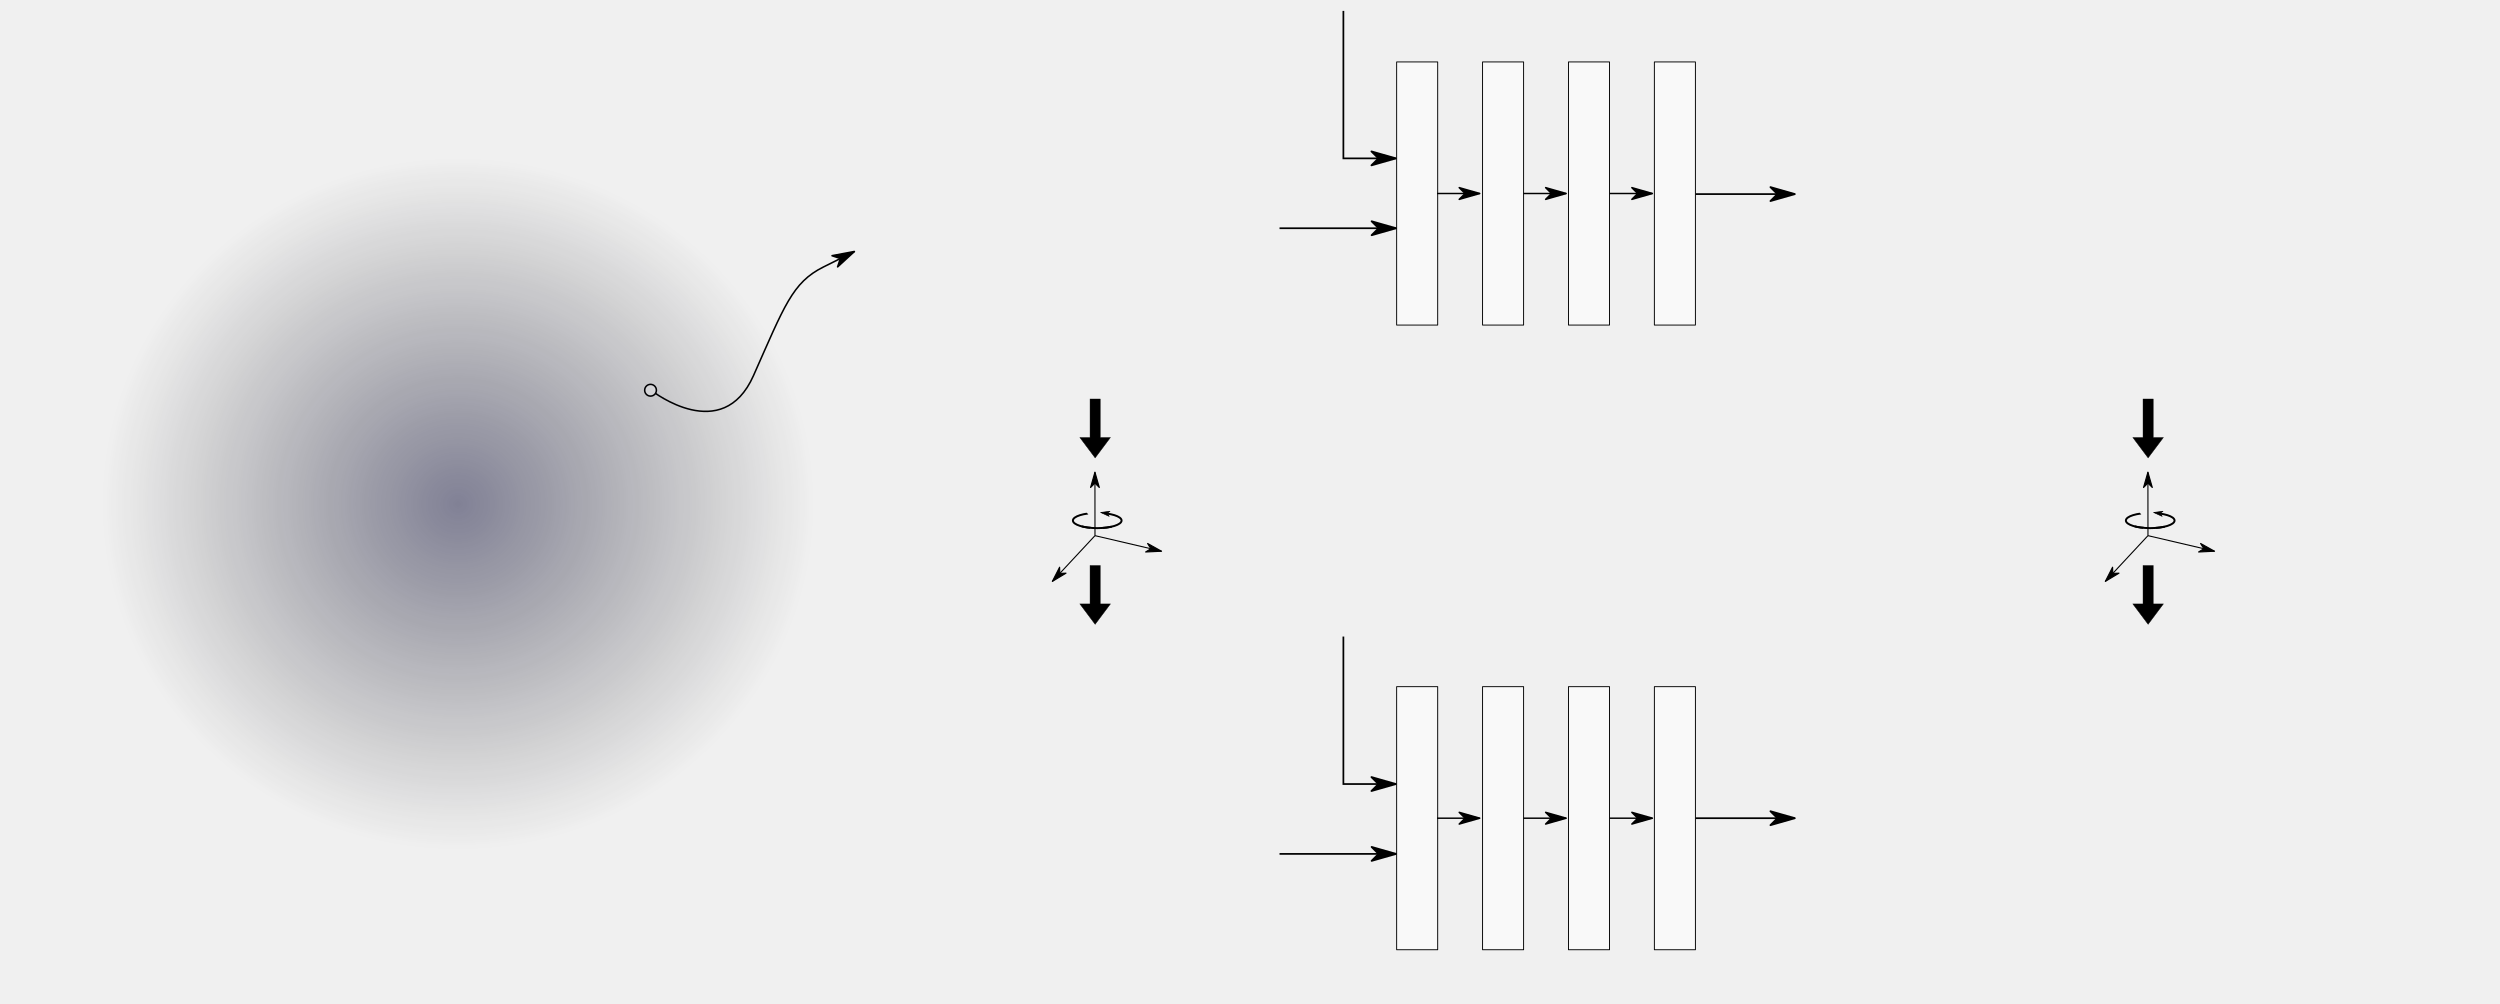
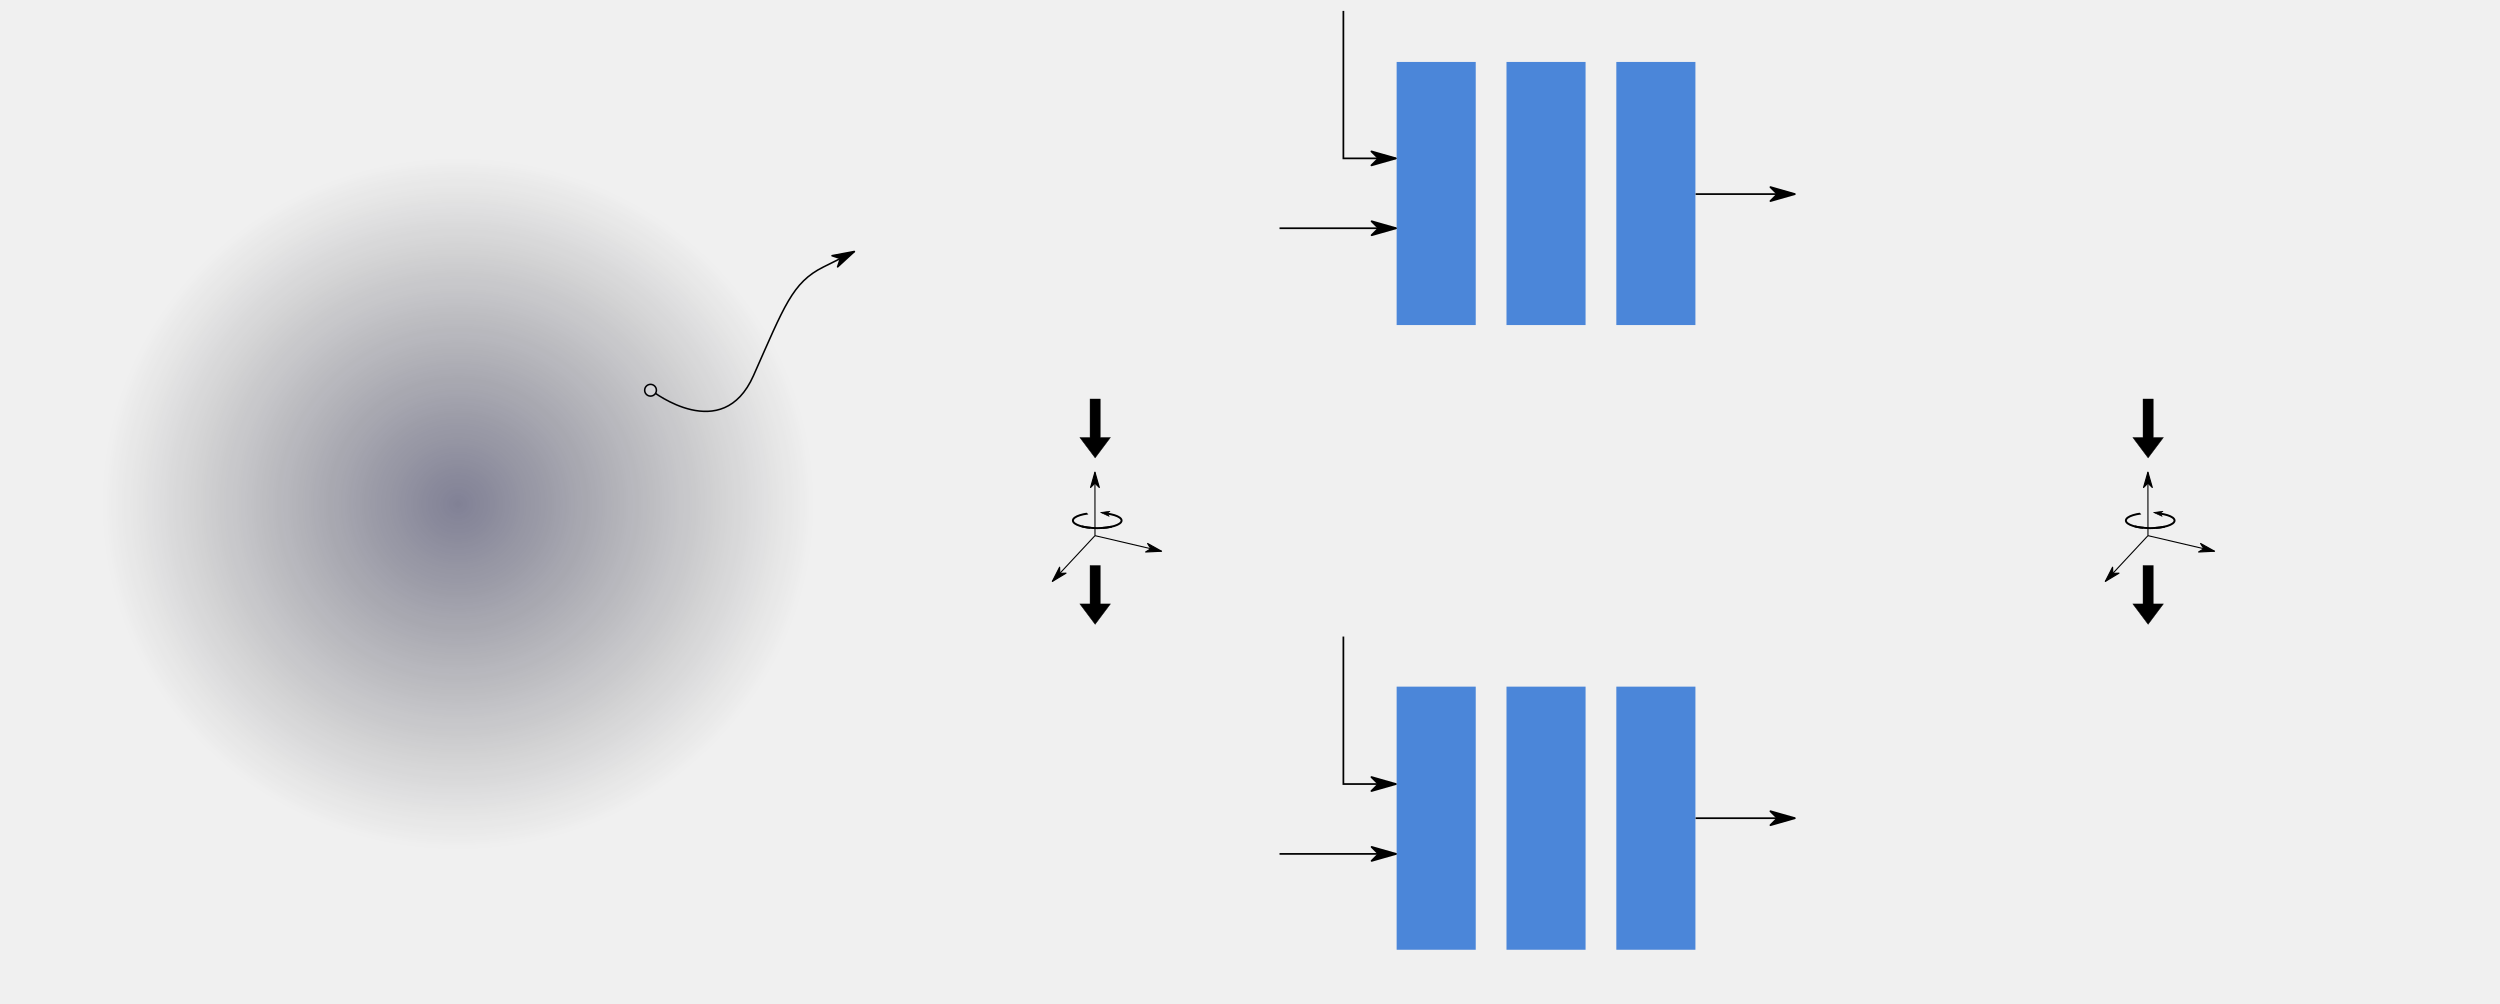
<svg xmlns="http://www.w3.org/2000/svg" xmlns:xlink="http://www.w3.org/1999/xlink" version="1.1" id="svg182" width="1610.3" height="646.352" viewBox="0 0 1610.3 646.352" xml:space="preserve">
  <defs id="defs186">
    <linearGradient id="linearGradient6270">
      <stop style="stop-color:#00002d;stop-opacity:0.658;" offset="0" id="stop6266" />
      <stop style="stop-color:#000000;stop-opacity:0" offset="0.807" id="stop6268" />
    </linearGradient>
    <clipPath clipPathUnits="userSpaceOnUse" id="clipPath346">
      <path d="M 488.258,85.836 H 762.231 V 327.574 H 488.258 Z" id="path344" />
    </clipPath>
    <clipPath clipPathUnits="userSpaceOnUse" id="clipPath356">
      <path d="M 0,0 H 1208 V 485 H 0 Z" id="path354" />
    </clipPath>
    <clipPath clipPathUnits="userSpaceOnUse" id="clipPath394">
      <path d="m 532,246 h 14 v 14 h -14 z" id="path392" />
    </clipPath>
    <clipPath clipPathUnits="userSpaceOnUse" id="clipPath400">
      <path d="m 545.484,253.23 c 0,3.625 -2.941,6.567 -6.57,6.567 -3.629,0 -6.57,-2.942 -6.57,-6.567 0,-3.628 2.941,-6.57 6.57,-6.57 3.629,0 6.57,2.942 6.57,6.57 z" id="path398" />
    </clipPath>
    <clipPath clipPathUnits="userSpaceOnUse" id="clipPath410">
      <path d="M 0,0 H 1208 V 485 H 0 Z" id="path408" />
    </clipPath>
    <clipPath clipPathUnits="userSpaceOnUse" id="clipPath424">
      <path d="m 514,246 h 14 v 14 h -14 z" id="path422" />
    </clipPath>
    <clipPath clipPathUnits="userSpaceOnUse" id="clipPath430">
      <path d="m 527.254,252.648 c 0,3.629 -2.942,6.571 -6.57,6.571 -3.629,0 -6.571,-2.942 -6.571,-6.571 0,-3.628 2.942,-6.57 6.571,-6.57 3.628,0 6.57,2.942 6.57,6.57 z" id="path428" />
    </clipPath>
    <clipPath clipPathUnits="userSpaceOnUse" id="clipPath440">
      <path d="M 0,0 H 1208 V 485 H 0 Z" id="path438" />
    </clipPath>
    <clipPath clipPathUnits="userSpaceOnUse" id="clipPath454">
      <path d="m 522,249 h 16 v 17 h -16 z" id="path452" />
    </clipPath>
    <clipPath clipPathUnits="userSpaceOnUse" id="clipPath460">
      <path d="m 537.609,257.312 c 0,4.309 -3.488,7.797 -7.793,7.797 -4.308,0 -7.796,-3.488 -7.796,-7.797 0,-4.304 3.488,-7.792 7.796,-7.792 4.305,0 7.793,3.488 7.793,7.792 z" id="path458" />
    </clipPath>
    <clipPath clipPathUnits="userSpaceOnUse" id="clipPath470">
      <path d="M 0,0 H 1208 V 485 H 0 Z" id="path468" />
    </clipPath>
    <clipPath clipPathUnits="userSpaceOnUse" id="clipPath494">
      <path d="M 488.258,166.234 H 762.231 V 407.972 H 488.258 Z" id="path492" />
    </clipPath>
    <clipPath clipPathUnits="userSpaceOnUse" id="clipPath504">
      <path d="M 0,0 H 1208 V 485 H 0 Z" id="path502" />
    </clipPath>
    <clipPath clipPathUnits="userSpaceOnUse" id="clipPath642">
      <path d="M 996.945,85.836 H 1208 V 327.574 H 996.945 Z" id="path640" />
    </clipPath>
    <clipPath clipPathUnits="userSpaceOnUse" id="clipPath652">
      <path d="M 0,0 H 1208 V 485 H 0 Z" id="path650" />
    </clipPath>
    <clipPath clipPathUnits="userSpaceOnUse" id="clipPath690">
      <path d="m 1041,246 h 14 v 14 h -14 z" id="path688" />
    </clipPath>
    <clipPath clipPathUnits="userSpaceOnUse" id="clipPath696">
      <path d="m 1054.168,253.227 c 0,3.628 -2.941,6.57 -6.57,6.57 -3.629,0 -6.571,-2.942 -6.571,-6.57 0,-3.629 2.942,-6.571 6.571,-6.571 3.629,0 6.57,2.942 6.57,6.571 z" id="path694" />
    </clipPath>
    <clipPath clipPathUnits="userSpaceOnUse" id="clipPath706">
      <path d="M 0,0 H 1208 V 485 H 0 Z" id="path704" />
    </clipPath>
    <clipPath clipPathUnits="userSpaceOnUse" id="clipPath720">
      <path d="m 1022,246 h 14 v 14 h -14 z" id="path718" />
    </clipPath>
    <clipPath clipPathUnits="userSpaceOnUse" id="clipPath726">
      <path d="m 1035.938,252.648 c 0,3.629 -2.942,6.571 -6.571,6.571 -3.629,0 -6.57,-2.942 -6.57,-6.571 0,-3.628 2.941,-6.57 6.57,-6.57 3.629,0 6.571,2.942 6.571,6.57 z" id="path724" />
    </clipPath>
    <clipPath clipPathUnits="userSpaceOnUse" id="clipPath736">
      <path d="M 0,0 H 1208 V 485 H 0 Z" id="path734" />
    </clipPath>
    <clipPath clipPathUnits="userSpaceOnUse" id="clipPath750">
      <path d="m 1030,249 h 17 v 17 h -17 z" id="path748" />
    </clipPath>
    <clipPath clipPathUnits="userSpaceOnUse" id="clipPath756">
      <path d="m 1046.293,257.312 c 0,4.305 -3.488,7.797 -7.793,7.797 -4.305,0 -7.797,-3.492 -7.797,-7.797 0,-4.304 3.492,-7.796 7.797,-7.796 4.305,0 7.793,3.492 7.793,7.796 z" id="path754" />
    </clipPath>
    <clipPath clipPathUnits="userSpaceOnUse" id="clipPath766">
      <path d="M 0,0 H 1208 V 485 H 0 Z" id="path764" />
    </clipPath>
    <clipPath clipPathUnits="userSpaceOnUse" id="clipPath790">
      <path d="M 996.945,166.234 H 1208 V 407.972 H 996.945 Z" id="path788" />
    </clipPath>
    <clipPath clipPathUnits="userSpaceOnUse" id="clipPath800">
      <path d="M 0,0 H 1208 V 485 H 0 Z" id="path798" />
    </clipPath>
    <style type="text/css" id="style4114">*{stroke-linejoin: round; stroke-linecap: butt}</style>
    <style type="text/css" id="style4719">*{stroke-linejoin: round; stroke-linecap: butt}</style>
    <style type="text/css" id="style5324">*{stroke-linejoin: round; stroke-linecap: butt}</style>
    <radialGradient xlink:href="#linearGradient6270" id="radialGradient6272" cx="-103.949" cy="212.918" fx="-103.949" fy="212.918" r="84.719" gradientTransform="matrix(2.517522,0,1.8715998e-5,2.446137,482.9524,-277.3877)" gradientUnits="userSpaceOnUse" />
  </defs>
  <g id="g190" transform="matrix(1.333333,0,0,1.333333,0,1.7492146e-5)">
    <g id="g218">
      <g id="g220">
-         <path d="m 674.707,29.926 h 19.824 v 127.105 h -19.824 z" style="fill:#f9f9f9;fill-opacity:1;fill-rule:nonzero;stroke:#000000;stroke-width:0.452;stroke-linecap:butt;stroke-linejoin:round;stroke-miterlimit:4;stroke-dasharray:none;stroke-opacity:1" id="path222" />
+         <path d="m 674.707,29.926 h 38.204 v 127.105 h -38.204 z" style="fill:#4b86d9;fill-opacity:1;stroke:none" id="m 674.707,29.926 h 38.204 v 127.105 h -38.204 z" />
      </g>
      <g id="g224">
-         <path d="m 716.207,29.926 h 19.824 v 127.105 h -19.824 z" style="fill:#f9f9f9;fill-opacity:1;fill-rule:nonzero;stroke:#000000;stroke-width:0.452;stroke-linecap:butt;stroke-linejoin:round;stroke-miterlimit:4;stroke-dasharray:none;stroke-opacity:1" id="path226" />
+         <path d="m 727.769,29.926 h 38.204 v 127.105 h -38.204 z" style="fill:#4b86d9;fill-opacity:1;stroke:none" id="m 727.769,29.926 h 38.204 v 127.105 h -38.204 z" />
      </g>
      <g id="g228">
-         <path d="m 757.711,29.926 h 19.824 v 127.105 h -19.824 z" style="fill:#f9f9f9;fill-opacity:1;fill-rule:nonzero;stroke:#000000;stroke-width:0.452;stroke-linecap:butt;stroke-linejoin:round;stroke-miterlimit:4;stroke-dasharray:none;stroke-opacity:1" id="path230" />
-       </g>
-       <g id="g232">
-         <path d="m 799.211,29.926 h 19.824 v 127.105 h -19.824 z" style="fill:#f9f9f9;fill-opacity:1;fill-rule:nonzero;stroke:#000000;stroke-width:0.452;stroke-linecap:butt;stroke-linejoin:round;stroke-miterlimit:4;stroke-dasharray:none;stroke-opacity:1" id="path234" />
-       </g>
-       <g id="g236">
-         <path d="m 694.223,93.477 h 20.601" style="fill:none;stroke:#000000;stroke-width:0.706;stroke-linecap:butt;stroke-linejoin:miter;stroke-miterlimit:4;stroke-dasharray:none;stroke-opacity:1" id="path238" />
-       </g>
-       <g id="g240" transform="scale(-1)">
-         <path d="m -707.766,-93.477 2.821,-2.824 -9.879,2.824 9.879,2.825 z" style="fill:#000000;fill-opacity:1;fill-rule:evenodd;stroke:#000000;stroke-width:0.753;stroke-linecap:butt;stroke-linejoin:round;stroke-miterlimit:4;stroke-dasharray:none;stroke-opacity:1" id="path242" />
-       </g>
-       <g id="g244">
-         <path d="m 735.977,93.477 h 20.597" style="fill:none;stroke:#000000;stroke-width:0.706;stroke-linecap:butt;stroke-linejoin:miter;stroke-miterlimit:4;stroke-dasharray:none;stroke-opacity:1" id="path246" />
-       </g>
-       <g id="g248" transform="scale(-1)">
-         <path d="m -749.52,-93.477 2.825,-2.824 -9.879,2.824 9.879,2.825 z" style="fill:#000000;fill-opacity:1;fill-rule:evenodd;stroke:#000000;stroke-width:0.753;stroke-linecap:butt;stroke-linejoin:round;stroke-miterlimit:4;stroke-dasharray:none;stroke-opacity:1" id="path250" />
-       </g>
-       <g id="g252">
-         <path d="m 777.621,93.477 h 20.602" style="fill:none;stroke:#000000;stroke-width:0.706;stroke-linecap:butt;stroke-linejoin:miter;stroke-miterlimit:4;stroke-dasharray:none;stroke-opacity:1" id="path254" />
-       </g>
-       <g id="g256" transform="scale(-1)">
-         <path d="m -791.164,-93.477 2.82,-2.824 -9.879,2.824 9.879,2.825 z" style="fill:#000000;fill-opacity:1;fill-rule:evenodd;stroke:#000000;stroke-width:0.753;stroke-linecap:butt;stroke-linejoin:round;stroke-miterlimit:4;stroke-dasharray:none;stroke-opacity:1" id="path258" />
-       </g>
+         <path d="m 780.831,29.926 h 38.204 v 127.105 h -38.204 z" style="fill:#4b86d9;fill-opacity:1;stroke:none" id="m 780.831,29.926 h 38.204 v 127.105 h -38.204 z" />
+       </g>
+       <g id="g232" />
+       <g id="g236" />
+       <g id="g240" transform="scale(-1)" />
+       <g id="g244" />
+       <g id="g248" transform="scale(-1)" />
+       <g id="g252" />
+       <g id="g256" transform="scale(-1)" />
      <g id="g260">
-         <path d="m 674.707,331.711 h 19.824 v 127.105 h -19.824 z" style="fill:#f9f9f9;fill-opacity:1;fill-rule:nonzero;stroke:#000000;stroke-width:0.452;stroke-linecap:butt;stroke-linejoin:round;stroke-miterlimit:4;stroke-dasharray:none;stroke-opacity:1" id="path262" />
+         <path d="m 674.707,331.711 h 38.206 v 127.105 h -38.206 z" style="fill:#4b86d9;fill-opacity:1;stroke:none" id="m 674.707,331.711 h 38.206 v 127.105 h -38.206 z" />
      </g>
      <g id="g264">
-         <path d="m 716.211,331.711 h 19.82 v 127.105 h -19.82 z" style="fill:#f9f9f9;fill-opacity:1;fill-rule:nonzero;stroke:#000000;stroke-width:0.452;stroke-linecap:butt;stroke-linejoin:round;stroke-miterlimit:4;stroke-dasharray:none;stroke-opacity:1" id="path266" />
+         <path d="m 727.770,331.711 h 38.206 v 127.105 h -38.206 z" style="fill:#4b86d9;fill-opacity:1;stroke:none" id="m 727.770,331.711 h 38.206 v 127.105 h -38.206 z" />
      </g>
      <g id="g268">
-         <path d="m 757.711,331.711 h 19.824 v 127.105 h -19.824 z" style="fill:#f9f9f9;fill-opacity:1;fill-rule:nonzero;stroke:#000000;stroke-width:0.452;stroke-linecap:butt;stroke-linejoin:round;stroke-miterlimit:4;stroke-dasharray:none;stroke-opacity:1" id="path270" />
-       </g>
-       <g id="g272">
-         <path d="m 799.215,331.711 h 19.824 v 127.105 h -19.824 z" style="fill:#f9f9f9;fill-opacity:1;fill-rule:nonzero;stroke:#000000;stroke-width:0.452;stroke-linecap:butt;stroke-linejoin:round;stroke-miterlimit:4;stroke-dasharray:none;stroke-opacity:1" id="path274" />
-       </g>
-       <g id="g276">
-         <path d="m 694.223,395.262 h 20.601" style="fill:none;stroke:#000000;stroke-width:0.706;stroke-linecap:butt;stroke-linejoin:miter;stroke-miterlimit:4;stroke-dasharray:none;stroke-opacity:1" id="path278" />
-       </g>
-       <g id="g280" transform="scale(-1)">
-         <path d="m -707.77,-395.262 2.825,-2.82 -9.879,2.82 9.879,2.824 z" style="fill:#000000;fill-opacity:1;fill-rule:evenodd;stroke:#000000;stroke-width:0.753;stroke-linecap:butt;stroke-linejoin:round;stroke-miterlimit:4;stroke-dasharray:none;stroke-opacity:1" id="path282" />
-       </g>
-       <g id="g284">
-         <path d="m 735.977,395.262 h 20.601" style="fill:none;stroke:#000000;stroke-width:0.706;stroke-linecap:butt;stroke-linejoin:miter;stroke-miterlimit:4;stroke-dasharray:none;stroke-opacity:1" id="path286" />
-       </g>
-       <g id="g288" transform="scale(-1)">
-         <path d="m -749.52,-395.262 2.825,-2.82 -9.883,2.82 9.883,2.824 z" style="fill:#000000;fill-opacity:1;fill-rule:evenodd;stroke:#000000;stroke-width:0.753;stroke-linecap:butt;stroke-linejoin:round;stroke-miterlimit:4;stroke-dasharray:none;stroke-opacity:1" id="path290" />
-       </g>
-       <g id="g292">
-         <path d="m 777.625,395.262 h 20.598" style="fill:none;stroke:#000000;stroke-width:0.706;stroke-linecap:butt;stroke-linejoin:miter;stroke-miterlimit:4;stroke-dasharray:none;stroke-opacity:1" id="path294" />
-       </g>
-       <g id="g296" transform="scale(-1)">
-         <path d="m -791.168,-395.262 2.824,-2.82 -9.879,2.82 9.879,2.824 z" style="fill:#000000;fill-opacity:1;fill-rule:evenodd;stroke:#000000;stroke-width:0.753;stroke-linecap:butt;stroke-linejoin:round;stroke-miterlimit:4;stroke-dasharray:none;stroke-opacity:1" id="path298" />
-       </g>
+         <path d="m 780.833,331.711 h 38.206 v 127.105 h -38.206 z" style="fill:#4b86d9;fill-opacity:1;stroke:none" id="m 780.833,331.711 h 38.206 v 127.105 h -38.206 z" />
+       </g>
+       <g id="g272" />
+       <g id="g276" />
+       <g id="g280" transform="scale(-1)" />
+       <g id="g284" />
+       <g id="g288" transform="scale(-1)" />
+       <g id="g292" />
+       <g id="g296" transform="scale(-1)" />
      <g id="g300">
        <path d="m 648.977,5.262 v 71.25 h 25.316" style="fill:none;stroke:#000000;stroke-width:0.839;stroke-linecap:butt;stroke-linejoin:miter;stroke-miterlimit:4;stroke-dasharray:none;stroke-opacity:1" id="path302" />
      </g>
      <g id="g304" transform="scale(-1)">
        <path d="m -665.902,-76.512 3.355,-3.355 -11.746,3.355 11.746,3.36 z" style="fill:#000000;fill-opacity:1;fill-rule:evenodd;stroke:#000000;stroke-width:0.895;stroke-linecap:butt;stroke-linejoin:round;stroke-miterlimit:4;stroke-dasharray:none;stroke-opacity:1" id="path306" />
      </g>
      <g id="g308">
        <path d="m 618.125,110.262 h 56.25" style="fill:none;stroke:#000000;stroke-width:0.839;stroke-linecap:butt;stroke-linejoin:miter;stroke-miterlimit:4;stroke-dasharray:none;stroke-opacity:1" id="path310" />
      </g>
      <g id="g312" transform="scale(-1)">
        <path d="m -665.984,-110.262 3.355,-3.355 -11.746,3.355 11.746,3.36 z" style="fill:#000000;fill-opacity:1;fill-rule:evenodd;stroke:#000000;stroke-width:0.895;stroke-linecap:butt;stroke-linejoin:round;stroke-miterlimit:4;stroke-dasharray:none;stroke-opacity:1" id="path314" />
      </g>
      <g id="g316">
        <path d="m 648.977,307.512 v 71.25 h 25.316" style="fill:none;stroke:#000000;stroke-width:0.839;stroke-linecap:butt;stroke-linejoin:miter;stroke-miterlimit:4;stroke-dasharray:none;stroke-opacity:1" id="path318" />
      </g>
      <g id="g320" transform="scale(-1)">
        <path d="m -665.902,-378.762 3.355,-3.355 -11.746,3.355 11.746,3.36 z" style="fill:#000000;fill-opacity:1;fill-rule:evenodd;stroke:#000000;stroke-width:0.895;stroke-linecap:butt;stroke-linejoin:round;stroke-miterlimit:4;stroke-dasharray:none;stroke-opacity:1" id="path322" />
      </g>
      <g id="g324">
        <path d="m 819.145,93.762 h 47.898" style="fill:none;stroke:#000000;stroke-width:0.839;stroke-linecap:butt;stroke-linejoin:miter;stroke-miterlimit:4;stroke-dasharray:none;stroke-opacity:1" id="path326" />
      </g>
      <g id="g328" transform="scale(-1)">
        <path d="m -858.652,-93.762 3.355,-3.355 -11.746,3.355 11.746,3.36 z" style="fill:#000000;fill-opacity:1;fill-rule:evenodd;stroke:#000000;stroke-width:0.895;stroke-linecap:butt;stroke-linejoin:round;stroke-miterlimit:4;stroke-dasharray:none;stroke-opacity:1" id="path330" />
      </g>
      <g id="g332">
        <path d="m 819.141,395.262 h 47.902" style="fill:none;stroke:#000000;stroke-width:0.839;stroke-linecap:butt;stroke-linejoin:miter;stroke-miterlimit:4;stroke-dasharray:none;stroke-opacity:1" id="path334" />
      </g>
      <g id="g336" transform="scale(-1)">
        <path d="m -858.652,-395.262 3.355,-3.355 -11.746,3.355 11.746,3.356 z" style="fill:#000000;fill-opacity:1;fill-rule:evenodd;stroke:#000000;stroke-width:0.895;stroke-linecap:butt;stroke-linejoin:round;stroke-miterlimit:4;stroke-dasharray:none;stroke-opacity:1" id="path338" />
      </g>
    </g>
    <g id="g340">
      <g id="g342" clip-path="url(#clipPath346)">
        <g id="g348">
          <g id="g350">
            <g id="g352" clip-path="url(#clipPath356)">
              <g id="g358">
                <g id="g360">
                  <path d="m 528.23,220.117 -6.558,-8.754 h 4.918 v -18.601 h 4.918 v 18.601 h 4.918 l -7.375,9.848 z" style="fill:#000000;fill-opacity:1;fill-rule:nonzero;stroke:#000000;stroke-width:0.189;stroke-linecap:butt;stroke-linejoin:miter;stroke-miterlimit:4;stroke-dasharray:none;stroke-opacity:1" id="path362" />
                </g>
              </g>
            </g>
          </g>
        </g>
        <g id="g364">
          <path d="m 528.969,258.766 32.144,7.527" style="fill:none;stroke:#000000;stroke-width:0.527;stroke-linecap:butt;stroke-linejoin:miter;stroke-miterlimit:4;stroke-dasharray:none;stroke-opacity:1" id="path366" />
        </g>
        <g id="g368" transform="matrix(-1,-0.234118,0.234118,-1,0,0)">
          <path d="m -585.927,-127.914 2.055,-2.051 -7.189,2.05 7.189,2.055 z" style="fill:#000000;fill-opacity:1;fill-rule:evenodd;stroke:#000000;stroke-width:0.548;stroke-linecap:butt;stroke-linejoin:round;stroke-miterlimit:4;stroke-dasharray:none;stroke-opacity:1" id="path370" />
        </g>
        <g id="g372">
          <path d="m 528.977,258.77 -0.028,-30.661" style="fill:none;stroke:#000000;stroke-width:0.527;stroke-linecap:butt;stroke-linejoin:miter;stroke-miterlimit:4;stroke-dasharray:none;stroke-opacity:1" id="path374" />
        </g>
        <g id="g376" transform="rotate(89.9518)">
          <path d="m 233.828,-528.756 2.111,-2.108 -7.385,2.107 7.381,2.108 z" style="fill:#000000;fill-opacity:1;fill-rule:evenodd;stroke:#000000;stroke-width:0.562;stroke-linecap:butt;stroke-linejoin:round;stroke-miterlimit:4;stroke-dasharray:none;stroke-opacity:1" id="path378" />
        </g>
        <g id="g380">
          <path d="m 528.977,258.762 -20.586,22.097" style="fill:none;stroke:#000000;stroke-width:0.527;stroke-linecap:butt;stroke-linejoin:miter;stroke-miterlimit:4;stroke-dasharray:none;stroke-opacity:1" id="path382" />
        </g>
        <g id="g384" transform="matrix(0.931512,-1,1,0.931512,0,0)">
          <path d="m 107.04,412.276 1.543,-1.543 -5.402,1.543 5.402,1.543 z" style="fill:#000000;fill-opacity:1;fill-rule:evenodd;stroke:#000000;stroke-width:0.412;stroke-linecap:butt;stroke-linejoin:round;stroke-miterlimit:4;stroke-dasharray:none;stroke-opacity:1" id="path386" />
        </g>
      </g>
    </g>
    <g id="g388">
      <g id="g390" clip-path="url(#clipPath394)">
        <g id="g396" clip-path="url(#clipPath400)">
          <g id="g402">
            <g id="g404">
              <g id="g406" clip-path="url(#clipPath410)">
                <g id="g412">
                  <g id="g414">
                    <path d="m 541.82,251.469 c 0,2.027 -5.273,3.672 -11.773,3.672 -6.504,0 -11.777,-1.645 -11.777,-3.672 0,-2.028 5.273,-3.668 11.777,-3.668 6.5,0 11.773,1.64 11.773,3.668 z" style="fill:none;stroke:#000000;stroke-width:0.958;stroke-linecap:butt;stroke-linejoin:round;stroke-miterlimit:4;stroke-dasharray:none;stroke-opacity:1" id="path416" />
                  </g>
                </g>
              </g>
            </g>
          </g>
        </g>
      </g>
    </g>
    <g id="g418">
      <g id="g420" clip-path="url(#clipPath424)">
        <g id="g426" clip-path="url(#clipPath430)">
          <g id="g432">
            <g id="g434">
              <g id="g436" clip-path="url(#clipPath440)">
                <g id="g442">
                  <g id="g444">
                    <path d="m 541.859,251.465 c 0,2.027 -5.269,3.668 -11.773,3.668 -6.5,0 -11.774,-1.641 -11.774,-3.668 0,-2.027 5.274,-3.672 11.774,-3.672 6.504,0 11.773,1.645 11.773,3.672 z" style="fill:none;stroke:#000000;stroke-width:0.958;stroke-linecap:butt;stroke-linejoin:round;stroke-miterlimit:4;stroke-dasharray:none;stroke-opacity:1" id="path446" />
                  </g>
                </g>
              </g>
            </g>
          </g>
        </g>
      </g>
    </g>
    <g id="g448">
      <g id="g450" clip-path="url(#clipPath454)">
        <g id="g456" clip-path="url(#clipPath460)">
          <g id="g462">
            <g id="g464">
              <g id="g466" clip-path="url(#clipPath470)">
                <g id="g472">
                  <g id="g474">
                    <path d="m 541.855,251.465 c 0,2.027 -5.269,3.672 -11.773,3.672 -6.504,0 -11.773,-1.645 -11.773,-3.672 0,-2.027 5.269,-3.668 11.773,-3.668 6.504,0 11.773,1.641 11.773,3.668 z" style="fill:none;stroke:#000000;stroke-width:0.958;stroke-linecap:butt;stroke-linejoin:round;stroke-miterlimit:4;stroke-dasharray:none;stroke-opacity:1" id="path476" />
                  </g>
                </g>
              </g>
            </g>
          </g>
        </g>
      </g>
    </g>
    <g id="g478">
      <g id="g480">
        <path d="m 535.535,248.145 -1.535,-0.231 -0.41,-0.062 -1.832,-0.278" style="fill:none;stroke:#000000;stroke-width:0.308;stroke-linecap:butt;stroke-linejoin:miter;stroke-miterlimit:4;stroke-dasharray:none;stroke-opacity:1" id="path482" />
      </g>
      <g id="g484" transform="matrix(1,0.150634,-0.150634,1,0,0)">
        <path d="m 559.472,163.76 1.215,-1.219 -4.262,1.217 4.266,1.22 z" style="fill:#000000;fill-opacity:1;fill-rule:evenodd;stroke:#000000;stroke-width:0.325;stroke-linecap:butt;stroke-linejoin:round;stroke-miterlimit:4;stroke-dasharray:none;stroke-opacity:1" id="path486" />
      </g>
    </g>
    <g id="g488">
      <g id="g490" clip-path="url(#clipPath494)">
        <g id="g496">
          <g id="g498">
            <g id="g500" clip-path="url(#clipPath504)">
              <g id="g506">
                <g id="g508">
                  <path d="m 528.23,300.516 -6.558,-8.754 h 4.918 v -18.606 h 4.918 v 18.606 h 4.918 l -7.375,9.847 z" style="fill:#000000;fill-opacity:1;fill-rule:nonzero;stroke:#000000;stroke-width:0.189;stroke-linecap:butt;stroke-linejoin:miter;stroke-miterlimit:4;stroke-dasharray:none;stroke-opacity:1" id="path510" />
                </g>
              </g>
            </g>
          </g>
        </g>
      </g>
    </g>
    <g id="g614">
      <g id="g616">
        <path d="m 618.125,412.512 h 56.25" style="fill:none;stroke:#000000;stroke-width:0.839;stroke-linecap:butt;stroke-linejoin:miter;stroke-miterlimit:4;stroke-dasharray:none;stroke-opacity:1" id="path618" />
      </g>
      <g id="g620" transform="scale(-1)">
        <path d="m -665.984,-412.512 3.355,-3.355 -11.746,3.355 11.746,3.356 z" style="fill:#000000;fill-opacity:1;fill-rule:evenodd;stroke:#000000;stroke-width:0.895;stroke-linecap:butt;stroke-linejoin:round;stroke-miterlimit:4;stroke-dasharray:none;stroke-opacity:1" id="path622" />
      </g>
      <g id="g624">
        <path d="m 315.223,189.012 c 0,0 33.75,26.25 48.75,-7.5 15,-33.75 18.75,-45 33.75,-52.5 15,-7.5 15,-7.5 15,-7.5" style="fill:none;stroke:#000000;stroke-width:0.751;stroke-linecap:butt;stroke-linejoin:miter;stroke-miterlimit:4;stroke-dasharray:none;stroke-opacity:1" id="path626" />
      </g>
      <g id="g628" transform="matrix(-1,0.5,-0.5,-1,0,0)">
        <path d="m -274.855,-262.298 2.688,-2.688 -9.406,2.688 9.406,2.687 z" style="fill:#000000;fill-opacity:1;fill-rule:evenodd;stroke:#000000;stroke-width:0.717;stroke-linecap:butt;stroke-linejoin:round;stroke-miterlimit:4;stroke-dasharray:none;stroke-opacity:1" id="path630" />
      </g>
      <g id="g632">
        <path d="m 317.102,188.516 c 0,1.566 -1.27,2.836 -2.836,2.836 -1.563,0 -2.832,-1.27 -2.832,-2.836 0,-1.567 1.269,-2.836 2.832,-2.836 1.566,0 2.836,1.269 2.836,2.836 z" style="fill:#ffffff;fill-opacity:1;fill-rule:nonzero;stroke:#000000;stroke-width:0.751;stroke-linecap:butt;stroke-linejoin:round;stroke-miterlimit:4;stroke-dasharray:18.028, 18.028;stroke-dashoffset:0;stroke-opacity:1" id="path634" />
      </g>
    </g>
    <g id="g636">
      <g id="g638" clip-path="url(#clipPath642)">
        <g id="g644">
          <g id="g646">
            <g id="g648" clip-path="url(#clipPath652)">
              <g id="g654">
                <g id="g656">
                  <path d="m 1036.914,220.117 -6.559,-8.754 h 4.918 v -18.605 h 4.918 v 18.605 h 4.918 l -7.375,9.848 z" style="fill:#000000;fill-opacity:1;fill-rule:nonzero;stroke:#000000;stroke-width:0.189;stroke-linecap:butt;stroke-linejoin:miter;stroke-miterlimit:4;stroke-dasharray:none;stroke-opacity:1" id="path658" />
                </g>
              </g>
            </g>
          </g>
        </g>
        <g id="g660">
          <path d="m 1037.656,258.766 32.141,7.523" style="fill:none;stroke:#000000;stroke-width:0.527;stroke-linecap:butt;stroke-linejoin:miter;stroke-miterlimit:4;stroke-dasharray:none;stroke-opacity:1" id="path662" />
        </g>
        <g id="g664" transform="matrix(-1,-0.234118,0.234118,-1,0,0)">
          <path d="m -1068.177,-15.007 2.054,-2.055 -7.188,2.054 7.188,2.052 z" style="fill:#000000;fill-opacity:1;fill-rule:evenodd;stroke:#000000;stroke-width:0.548;stroke-linecap:butt;stroke-linejoin:round;stroke-miterlimit:4;stroke-dasharray:none;stroke-opacity:1" id="path666" />
        </g>
        <g id="g668">
          <path d="m 1037.66,258.77 -0.027,-30.661" style="fill:none;stroke:#000000;stroke-width:0.527;stroke-linecap:butt;stroke-linejoin:miter;stroke-miterlimit:4;stroke-dasharray:none;stroke-opacity:1" id="path670" />
        </g>
        <g id="g672" transform="rotate(89.9518)">
          <path d="m 234.256,-1037.44 2.107,-2.111 -7.381,2.111 7.381,2.108 z" style="fill:#000000;fill-opacity:1;fill-rule:evenodd;stroke:#000000;stroke-width:0.562;stroke-linecap:butt;stroke-linejoin:round;stroke-miterlimit:4;stroke-dasharray:none;stroke-opacity:1" id="path674" />
        </g>
        <g id="g676">
          <path d="m 1037.66,258.758 -20.586,22.101" style="fill:none;stroke:#000000;stroke-width:0.527;stroke-linecap:butt;stroke-linejoin:miter;stroke-miterlimit:4;stroke-dasharray:none;stroke-opacity:1" id="path678" />
        </g>
        <g id="g680" transform="matrix(0.931512,-1,1,0.931512,0,0)">
          <path d="m 360.743,684.632 1.543,-1.543 -5.402,1.543 5.402,1.543 z" style="fill:#000000;fill-opacity:1;fill-rule:evenodd;stroke:#000000;stroke-width:0.412;stroke-linecap:butt;stroke-linejoin:round;stroke-miterlimit:4;stroke-dasharray:none;stroke-opacity:1" id="path682" />
        </g>
      </g>
    </g>
    <g id="g684">
      <g id="g686" clip-path="url(#clipPath690)">
        <g id="g692" clip-path="url(#clipPath696)">
          <g id="g698">
            <g id="g700">
              <g id="g702" clip-path="url(#clipPath706)">
                <g id="g708">
                  <g id="g710">
                    <path d="m 1050.504,251.469 c 0,2.027 -5.274,3.668 -11.774,3.668 -6.503,0 -11.773,-1.641 -11.773,-3.668 0,-2.028 5.27,-3.668 11.773,-3.668 6.5,0 11.774,1.64 11.774,3.668 z" style="fill:none;stroke:#000000;stroke-width:0.958;stroke-linecap:butt;stroke-linejoin:round;stroke-miterlimit:4;stroke-dasharray:none;stroke-opacity:1" id="path712" />
                  </g>
                </g>
              </g>
            </g>
          </g>
        </g>
      </g>
    </g>
    <g id="g714">
      <g id="g716" clip-path="url(#clipPath720)">
        <g id="g722" clip-path="url(#clipPath726)">
          <g id="g728">
            <g id="g730">
              <g id="g732" clip-path="url(#clipPath736)">
                <g id="g738">
                  <g id="g740">
                    <path d="m 1050.547,251.461 c 0,2.027 -5.274,3.672 -11.774,3.672 -6.503,0 -11.777,-1.645 -11.777,-3.672 0,-2.023 5.274,-3.668 11.777,-3.668 6.5,0 11.774,1.645 11.774,3.668 z" style="fill:none;stroke:#000000;stroke-width:0.958;stroke-linecap:butt;stroke-linejoin:round;stroke-miterlimit:4;stroke-dasharray:none;stroke-opacity:1" id="path742" />
                  </g>
                </g>
              </g>
            </g>
          </g>
        </g>
      </g>
    </g>
    <g id="g744">
      <g id="g746" clip-path="url(#clipPath750)">
        <g id="g752" clip-path="url(#clipPath756)">
          <g id="g758">
            <g id="g760">
              <g id="g762" clip-path="url(#clipPath766)">
                <g id="g768">
                  <g id="g770">
                    <path d="m 1050.539,251.465 c 0,2.027 -5.269,3.668 -11.773,3.668 -6.5,0 -11.774,-1.641 -11.774,-3.668 0,-2.027 5.274,-3.672 11.774,-3.672 6.504,0 11.773,1.645 11.773,3.672 z" style="fill:none;stroke:#000000;stroke-width:0.958;stroke-linecap:butt;stroke-linejoin:round;stroke-miterlimit:4;stroke-dasharray:none;stroke-opacity:1" id="path772" />
                  </g>
                </g>
              </g>
            </g>
          </g>
        </g>
      </g>
    </g>
    <g id="g774">
      <g id="g776">
        <path d="m 1044.219,248.145 -1.535,-0.235 -0.411,-0.058 -1.828,-0.278" style="fill:none;stroke:#000000;stroke-width:0.308;stroke-linecap:butt;stroke-linejoin:miter;stroke-miterlimit:4;stroke-dasharray:none;stroke-opacity:1" id="path778" />
      </g>
      <g id="g780" transform="matrix(1,0.150634,-0.150634,1,0,0)">
        <path d="m 1056.87,88.835 1.219,-1.219 -4.263,1.216 4.262,1.218 z" style="fill:#000000;fill-opacity:1;fill-rule:evenodd;stroke:#000000;stroke-width:0.325;stroke-linecap:butt;stroke-linejoin:round;stroke-miterlimit:4;stroke-dasharray:none;stroke-opacity:1" id="path782" />
      </g>
    </g>
    <g id="g784">
      <g id="g786" clip-path="url(#clipPath790)">
        <g id="g792">
          <g id="g794">
            <g id="g796" clip-path="url(#clipPath800)">
              <g id="g802">
                <g id="g804">
                  <path d="m 1036.914,300.512 -6.559,-8.754 h 4.918 v -18.602 h 4.918 v 18.602 h 4.918 l -7.375,9.847 z" style="fill:#000000;fill-opacity:1;fill-rule:nonzero;stroke:#000000;stroke-width:0.189;stroke-linecap:butt;stroke-linejoin:miter;stroke-miterlimit:4;stroke-dasharray:none;stroke-opacity:1" id="path806" />
                </g>
              </g>
            </g>
          </g>
        </g>
      </g>
    </g>
    <ellipse style="fill:url(#radialGradient6272);fill-opacity:1;stroke:none;stroke-width:3.583;opacity:0.705" id="path4098" cx="221.264" cy="243.44" rx="213.281" ry="207.233" />
  </g>
</svg>
